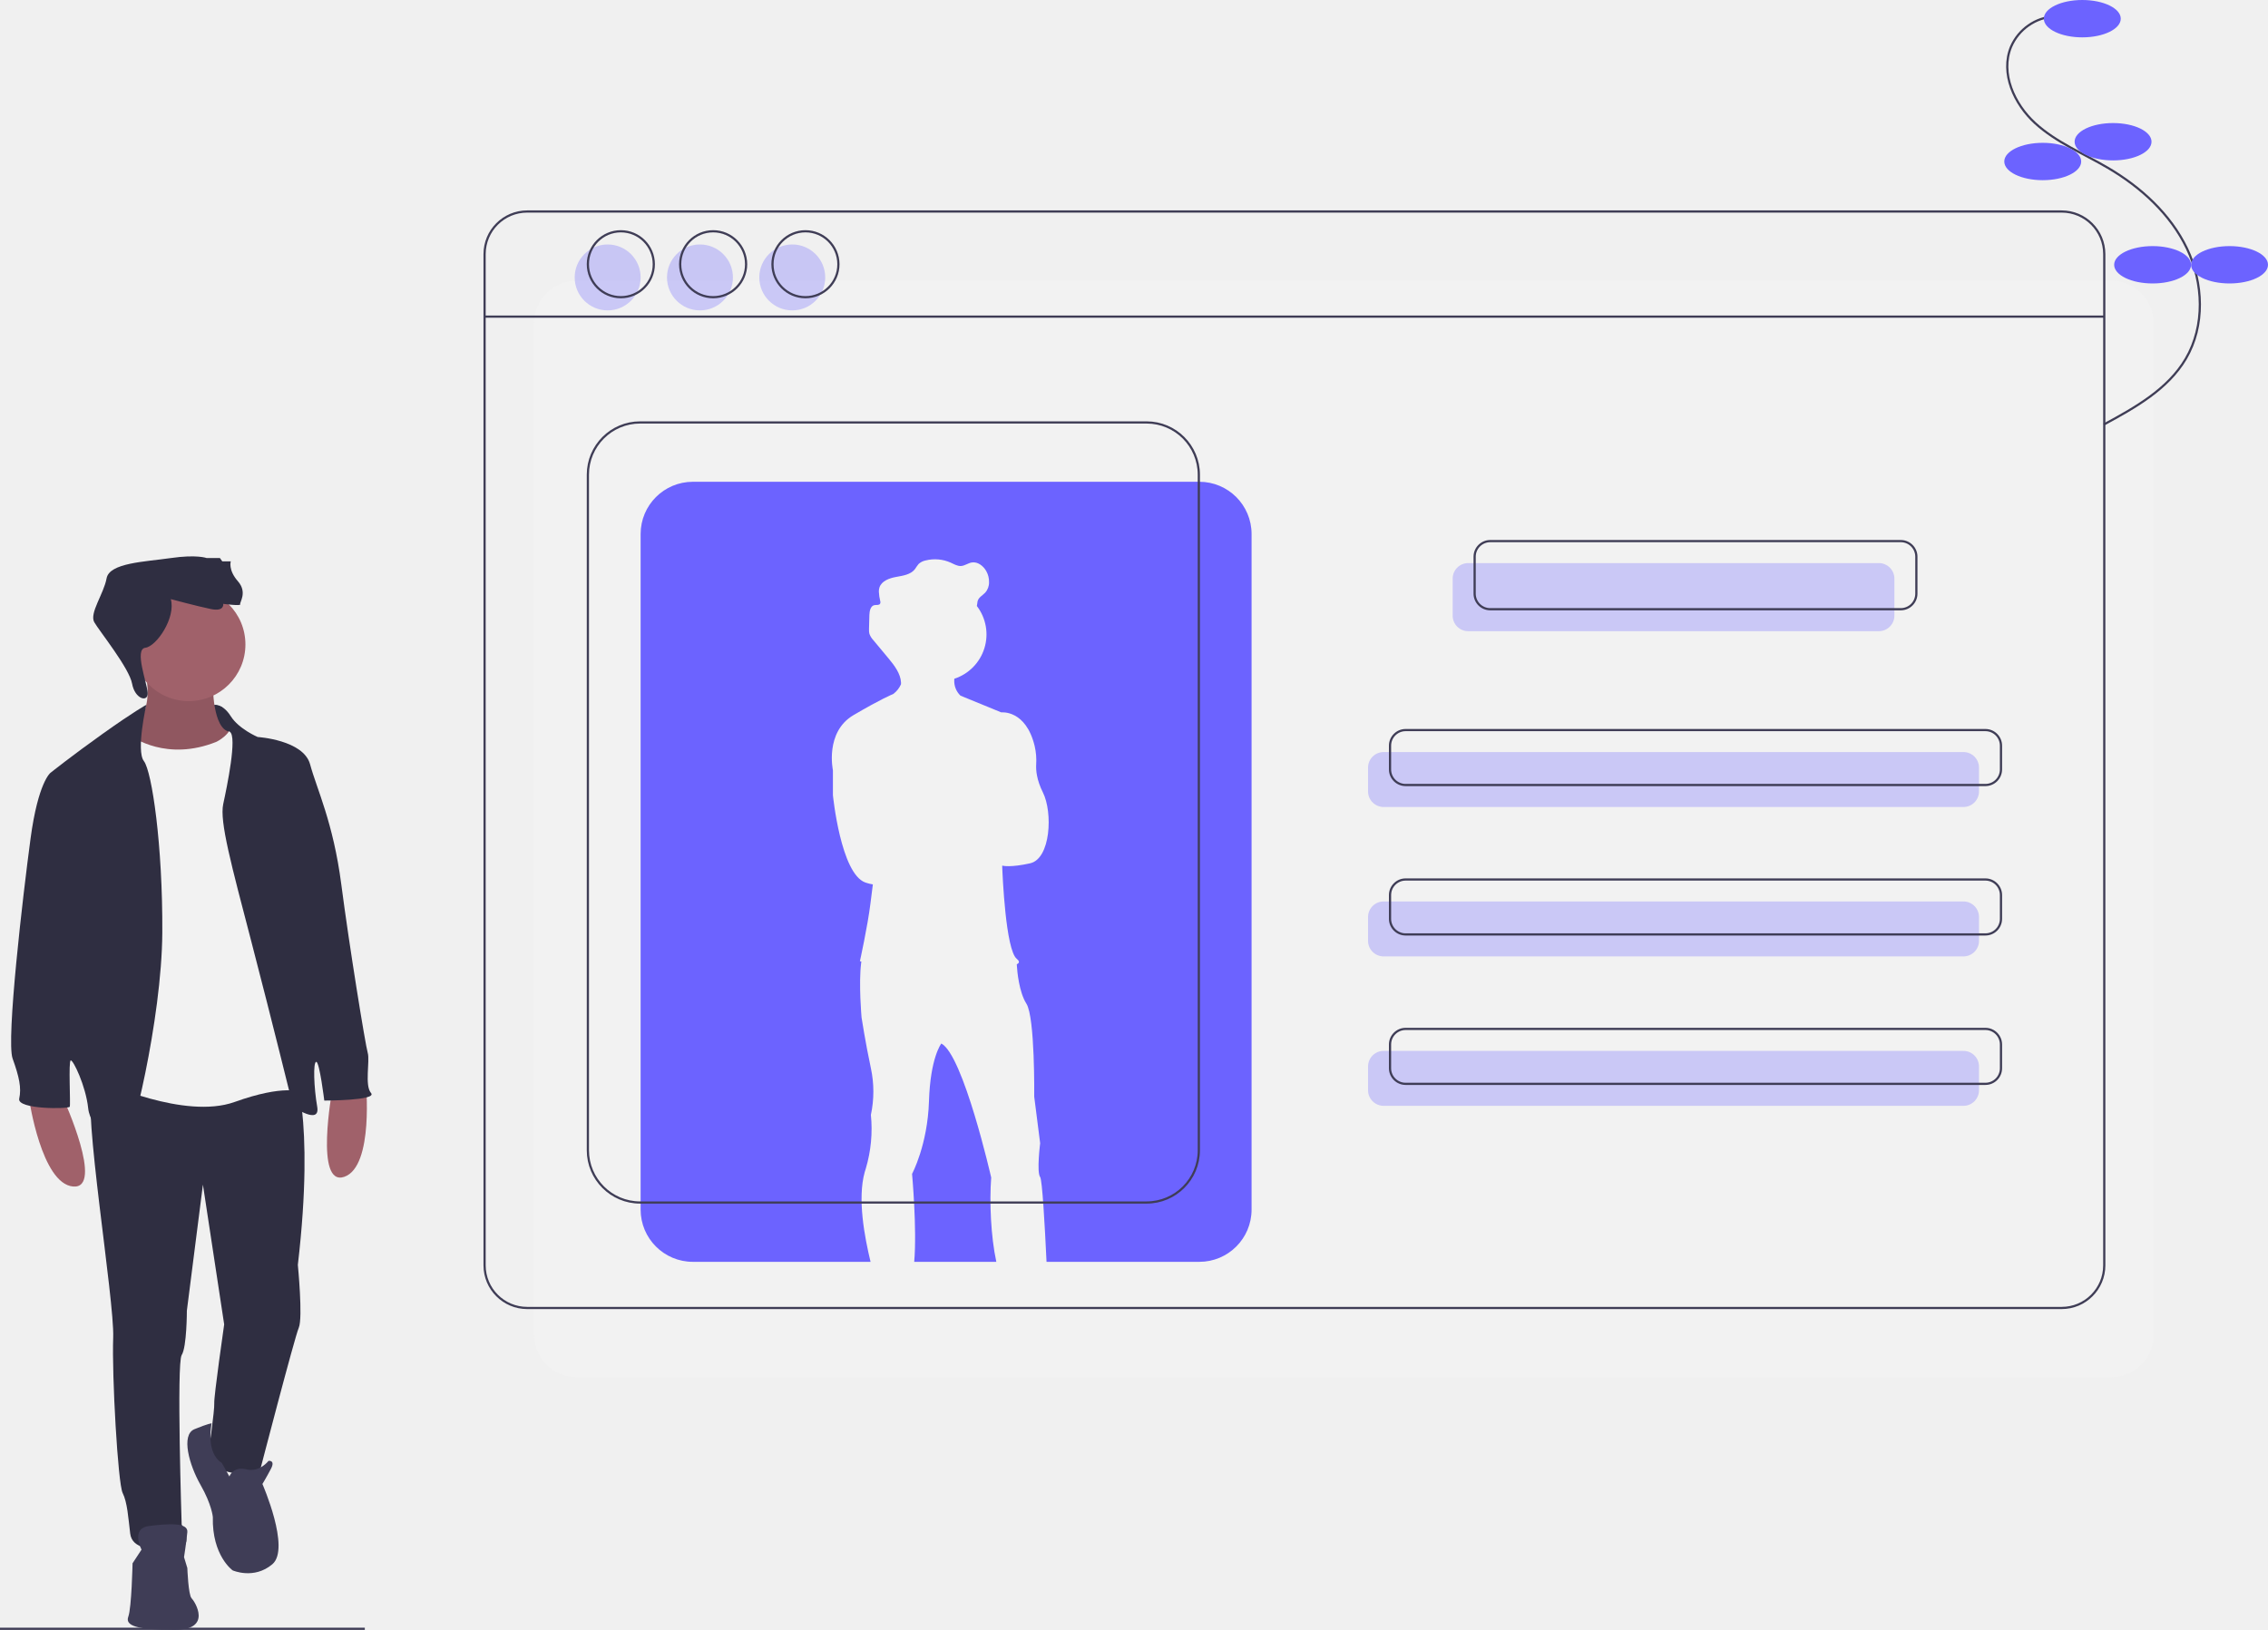
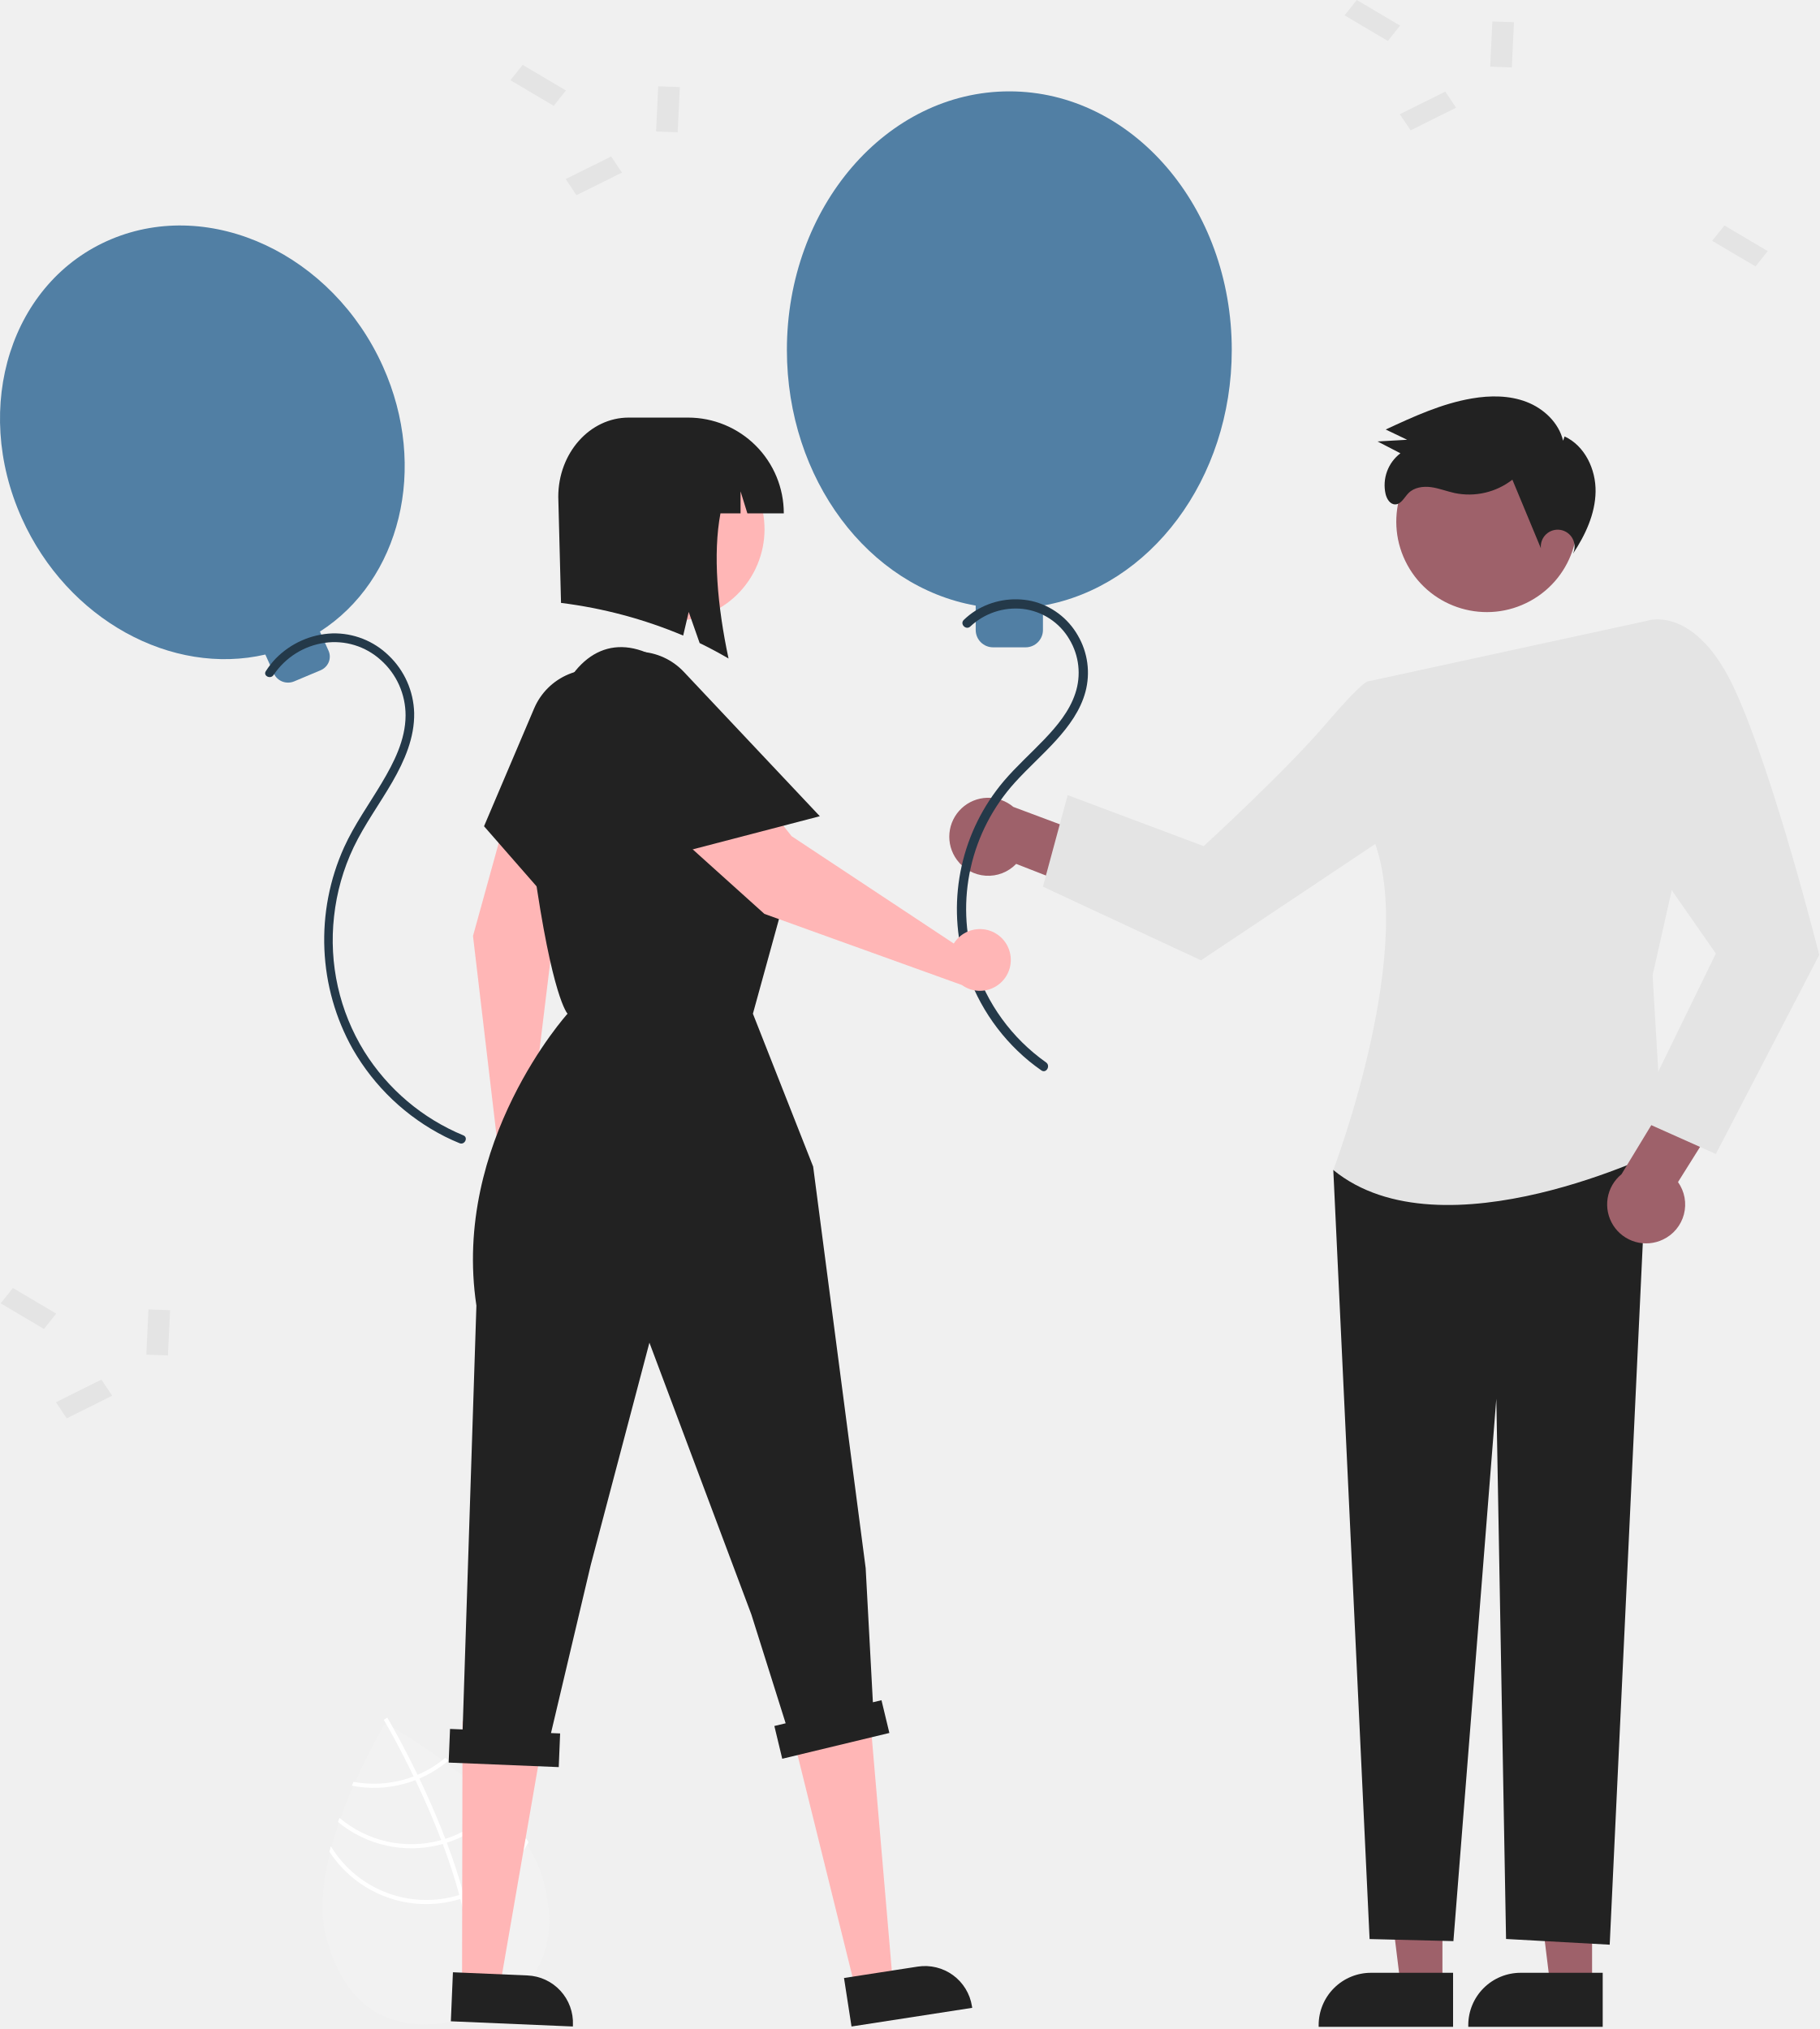
- <svg xmlns="http://www.w3.org/2000/svg" id="fe80fb2b-bcaf-407e-919b-306adc32f78b" data-name="Layer 1" width="1032" height="741.753" viewBox="0 0 1032 741.753">
-   <line y1="741.253" x2="166" y2="741.253" fill="none" stroke="#3f3d56" stroke-miterlimit="10" />
-   <rect x="243" y="127.753" width="737" height="499" rx="19.398" fill="#f2f2f2" />
-   <rect x="220.5" y="96.253" width="737" height="499" rx="19.398" fill="none" stroke="#3f3d56" stroke-miterlimit="10" />
-   <line x1="220.5" y1="144.093" x2="957.5" y2="144.093" fill="none" stroke="#3f3d56" stroke-miterlimit="10" />
-   <rect x="661" y="256.253" width="201" height="31" rx="7.093" fill="#6c63ff" opacity="0.3" />
-   <rect x="622.5" y="342.253" width="278" height="25" rx="7.093" fill="#6c63ff" opacity="0.3" />
-   <rect x="622.5" y="410.253" width="278" height="25" rx="7.093" fill="#6c63ff" opacity="0.3" />
-   <rect x="622.5" y="478.253" width="278" height="25" rx="7.093" fill="#6c63ff" opacity="0.3" />
-   <rect x="671" y="246.253" width="201" height="31" rx="7.093" fill="none" stroke="#3f3d56" stroke-miterlimit="10" />
-   <rect x="632.5" y="332.253" width="278" height="25" rx="7.093" fill="none" stroke="#3f3d56" stroke-miterlimit="10" />
-   <rect x="632.5" y="400.253" width="278" height="25" rx="7.093" fill="none" stroke="#3f3d56" stroke-miterlimit="10" />
-   <rect x="632.5" y="468.253" width="278" height="25" rx="7.093" fill="none" stroke="#3f3d56" stroke-miterlimit="10" />
-   <circle cx="276.5" cy="126.253" r="15" fill="#6c63ff" opacity="0.3" />
-   <circle cx="318.5" cy="126.253" r="15" fill="#6c63ff" opacity="0.3" />
-   <circle cx="360.5" cy="126.253" r="15" fill="#6c63ff" opacity="0.3" />
-   <circle cx="282.5" cy="120.253" r="15" fill="none" stroke="#3f3d56" stroke-miterlimit="10" />
-   <circle cx="324.5" cy="120.253" r="15" fill="none" stroke="#3f3d56" stroke-miterlimit="10" />
-   <circle cx="366.5" cy="120.253" r="15" fill="none" stroke="#3f3d56" stroke-miterlimit="10" />
-   <path d="M537.854,653.379c-2.511-11.568-3.177-27.369-2.333-38.36,0,0-12.698-55.786-22.69-60.991l-.003.003c-.153.197-5.002,6.554-5.617,26.224-.625,19.983-7.7,33.097-7.7,33.097s2.29,24.908.98,40.028Z" transform="translate(-84.5 -79.12639)" fill="#6c63ff" />
-   <path d="M630.228,298.379H399.772A23.772,23.772,0,0,0,376,322.151V629.607a23.772,23.772,0,0,0,23.772,23.772h80.855c-2.7-11.199-6.057-28.691-2.657-40.852l-.002-.008.002.005c.159-.568.327-1.127.516-1.67a63.497,63.497,0,0,0,2.292-24.354,50.609,50.609,0,0,0,0-21.232c-2.498-11.656-4.246-23.105-4.246-23.105s-1.377-15.402-.175-24.844c.027-.207.058-.404.087-.605-.424-.097-.662-.152-.662-.152s3.539-16.028,4.788-26.227c.295-2.408.683-5.46,1.103-8.715a20.94,20.94,0,0,1-3.393-.86c-11.24-3.955-14.779-39.758-14.779-39.758V429.656s-3.747-17.381,9.367-25.083c12.628-7.416,17.67-9.446,18.026-9.586.096-.069.19-.131.288-.207a11.061,11.061,0,0,0,3.29-4.234q.026-.429.012-.852c-.213-4.067-3.044-7.765-5.73-10.992q-3.437-4.129-6.873-8.257a8.072,8.072,0,0,1-1.77-2.865,6.604,6.604,0,0,1-.187-1.804q-.003-.337.004-.673.056-3.078.167-6.155c.064-1.792.516-4.054,2.271-4.422.913-.192,2.121.142,2.604-.656a1.565,1.565,0,0,0,.117-1.061c-.006.027-.007.054-.015.081-.006-.033-.012-.067-.018-.1a22.437,22.437,0,0,1-.651-4.386,5.842,5.842,0,0,1,.282-1.97c1.017-2.975,4.518-4.196,7.611-4.757,3.094-.561,6.567-1.044,8.508-3.517a26.951,26.951,0,0,1,1.689-2.374,6.63,6.63,0,0,1,3.166-1.597,17.498,17.498,0,0,1,11.506,1.021c1.496.683,3,1.602,4.641,1.498,1.705-.108,3.162-1.308,4.845-1.6,2.719-.472,5.319,1.566,6.659,3.978a9.851,9.851,0,0,1,1.233,5.023,6.912,6.912,0,0,1-1.764,4.741c-1.17,1.241-2.916,2.094-3.402,3.73-.198.666-.152,1.383-.327,2.055-.022.084-.057.162-.086.244.032.042.067.081.099.123a21.231,21.231,0,0,1-10.332,33.019c-.008.211-.016.421-.015.633a9.173,9.173,0,0,0,2.84,7.065l18.547,7.606s11.166-1.353,15.195,15.31a28.826,28.826,0,0,1,.69,8.457c-.146,2.513.195,6.936,3.057,12.66,4.579,9.159,3.539,30.182-5.828,32.264-8.872,1.972-12.324,1.143-12.664,1.05l-.02.368c.146,3.945,1.55,37.969,6.648,42.086,1.41,1.138,1.14,1.908-.016,2.426l.003.003s.009.219.031.612c.153,2.488.94,11.965,4.353,17.357,3.956,6.245,3.541,42.257,3.541,42.257l2.704,21.232s-1.664,13.114,0,15.402c.946,1.298,2.091,21.404,2.905,38.57h69.53A23.772,23.772,0,0,0,654,629.607V322.151A23.772,23.772,0,0,0,630.228,298.379Z" transform="translate(-84.5 -79.12639)" fill="#6c63ff" />
-   <rect x="267.5" y="192.253" width="278" height="355" rx="23.772" fill="none" stroke="#3f3d56" stroke-miterlimit="10" />
-   <path d="M185.324,400.757S176,398,174,401s2.727,24.748,2.727,24.748l20.546,1.249-7.17-18.107Z" transform="translate(-84.5 -79.12639)" fill="#2f2e41" />
-   <path d="M113.444,579.347s18.695,41.042,4.298,39.753-19.984-39.753-19.984-39.753Z" transform="translate(-84.5 -79.12639)" fill="#a0616a" />
-   <path d="M235.711,575.071s-8.201,44.348,5.455,39.611,9.764-43.409,9.764-43.409Z" transform="translate(-84.5 -79.12639)" fill="#a0616a" />
-   <path d="M181.347,390.466s-.215,20.629,7.736,21.703-4.513,12.033-4.513,12.033l-14.182,2.793L149.974,425.492l-9.025-11.604s15.901-7.521,9.025-30.943Z" transform="translate(-84.5 -79.12639)" fill="#a0616a" />
-   <path d="M181.347,390.466s-.215,20.629,7.736,21.703-4.513,12.033-4.513,12.033l-14.182,2.793L149.974,425.492l-9.025-11.604s15.901-7.521,9.025-30.943Z" transform="translate(-84.5 -79.12639)" opacity="0.1" />
-   <path d="M217.876,564.95s10.099,21.703,2.149,89.82c0,0,2.364,24.067.43,28.579s-17.835,65.754-17.835,65.754-20.414,4.513-23.207-9.025c0,0,2.793-19.339,2.579-22.348s4.513-35.885,4.513-35.885l-9.67-63.605-7.306,57.373s0,16.546-2.364,20.199,0,77.142,0,77.142,6.661,11.174-3.438,11.389-19.124-.215-19.984-7.306-1.289-14.182-3.438-18.48-4.942-53.505-4.298-70.696-14.182-105.507-9.455-114.747S217.876,564.95,217.876,564.95Z" transform="translate(-84.5 -79.12639)" fill="#2f2e41" />
-   <circle cx="85.888" cy="293.29" r="25.786" fill="#a0616a" />
-   <path d="M144.602,414.318s15.686,11.604,38.464,2.364c0,0,7.521-3.653,6.876-9.24s15.686,44.91,15.686,44.91l16.546,87.886-.86,35.885s-7.306-3.653-30.083,4.513-59.952-9.24-59.952-9.24l1.289-92.184,1.289-53.72,3.438-11.818S139.015,410.45,144.602,414.318Z" transform="translate(-84.5 -79.12639)" fill="#f2f2f2" />
-   <path d="M182.063,399.893s3.796-.617,7.449,5.185,12.248,9.455,12.248,9.455,20.843,1.289,23.852,12.463,10.529,26.43,14.182,54.58,10.959,73.06,12.033,76.713-1.504,14.827,1.504,18.265-21.273,3.438-21.273,3.438-2.149-17.62-3.653-17.62-1.074,11.818.43,20.414-10.959,0-10.959,0-9.67-39.323-18.91-74.779S184.355,452.997,186.074,445.046s6.446-30.728,3.008-32.877S182.063,399.893,182.063,399.893Z" transform="translate(-84.5 -79.12639)" fill="#2f2e41" />
-   <path d="M151.076,399.874s-5.614,3.055-19.796,13.155-23.852,17.835-23.852,17.835-5.587,4.298-9.025,29.868S87.229,552.487,90.237,560.867s4.083,13.323,3.008,18.265,22.563,4.727,22.992,3.653-.645-20.629.43-21.058,6.876,11.604,7.951,21.703,13.538,18.05,16.331,18.05,17.191-58.233,17.405-97.986-4.727-73.275-8.38-78.002S151.076,399.874,151.076,399.874Z" transform="translate(-84.5 -79.12639)" fill="#2f2e41" />
-   <path d="M188.867,751.037s1.719-4.727,7.736-3.223,10.099-3.868,10.099-3.868,3.223-.43,1.074,3.653-3.868,6.876-3.868,6.876,12.893,29.439,4.513,36.53-18.05,2.793-18.05,2.793-9.455-6.661-9.025-24.282c0,0-.43-5.587-5.587-14.612s-9.025-22.777-2.793-25.356,7.835-2.674,7.835-2.674-2.916,13.337,4.616,17.998Z" transform="translate(-84.5 -79.12639)" fill="#3f3d56" />
-   <path d="M148.9,784.344s-5.157-9.67,3.438-10.744,17.835-1.719,17.405,2.793-1.504,11.389-1.504,11.389l1.504,4.942s.43,12.248,1.934,13.752,9.67,14.397-7.736,14.397-22.563-1.934-21.058-6.017,1.934-24.282,1.934-24.282Z" transform="translate(-84.5 -79.12639)" fill="#3f3d56" />
-   <path d="M162.222,351.788s12.033,3.223,18.265,4.513,5.587-2.364,5.587-2.364,8.165,1.074,7.736.215,3.438-5.372-1.074-10.529-3.223-9.025-3.223-9.025h-3.868l-1.074-1.504h-6.017s-4.513-1.719-16.331,0-27.935,2.149-29.224,9.24-7.951,15.901-5.587,19.984,15.901,20.843,17.191,27.935,7.309,8.667,7.093,4.226-6.233-19.912-1.076-20.557S164.586,360.168,162.222,351.788Z" transform="translate(-84.5 -79.12639)" fill="#2f2e41" />
-   <path d="M1019.381,86.584a22.982,22.982,0,0,0-19.81,13.851c-4.954,11.974,1.424,26.039,10.999,34.77s21.874,13.722,33.048,20.282c15.01,8.811,28.497,21.043,36.007,36.744s8.309,35.15-.519,50.15c-8.194,13.922-23.093,22.255-37.302,29.94" transform="translate(-84.5 -79.12639)" fill="none" stroke="#3f3d56" stroke-miterlimit="10" />
-   <ellipse cx="947.5" cy="8.5" rx="17.5" ry="8.5" fill="#6c63ff" />
-   <ellipse cx="961.5" cy="64.5" rx="17.5" ry="8.5" fill="#6c63ff" />
-   <ellipse cx="929.5" cy="73.5" rx="17.5" ry="8.5" fill="#6c63ff" />
-   <ellipse cx="979.5" cy="120.5" rx="17.5" ry="8.5" fill="#6c63ff" />
-   <ellipse cx="1014.5" cy="120.5" rx="17.5" ry="8.5" fill="#6c63ff" />
+ <svg xmlns="http://www.w3.org/2000/svg" width="450" height="502" viewBox="0 0 450 502" fill="none">
+   <path d="M393.814 491.463L383.501 491.462L378.595 451.684L393.816 451.685L393.814 491.463Z" fill="#9E616A" />
+   <path d="M396.444 501.459L363.191 501.458V501.037C363.192 497.604 364.555 494.313 366.983 491.885C369.41 489.458 372.702 488.095 376.134 488.094H376.135L396.444 488.095L396.444 501.459Z" fill="#222222" />
+   <path d="M356.802 491.463L346.49 491.462L341.583 451.684L356.804 451.685L356.802 491.463Z" fill="#9E616A" />
+   <path d="M359.432 501.459L326.18 501.458V501.037C326.18 497.604 327.544 494.313 329.971 491.885C332.398 489.458 335.69 488.095 339.122 488.094H339.123L359.433 488.095L359.432 501.459Z" fill="#222222" />
+   <path d="M236.694 212.733C237.519 213.867 238.581 214.806 239.808 215.484C241.034 216.162 242.394 216.564 243.792 216.659C245.19 216.755 246.593 216.543 247.9 216.039C249.207 215.534 250.388 214.749 251.359 213.738L271.765 221.707L279.632 210.487L250.657 199.639C248.852 198.12 246.551 197.316 244.193 197.38C241.834 197.443 239.581 198.37 237.86 199.984C236.138 201.598 235.069 203.788 234.854 206.137C234.64 208.487 235.294 210.834 236.694 212.733V212.733Z" fill="#9E616A" />
+   <path d="M356.672 280.711L329.805 289.474L338.78 479.745L359.515 480.258L370.127 346.076L372.536 479.728L398.175 481.141L407.626 280.711H356.672Z" fill="#222222" />
+   <path d="M338.544 168.549L407.499 153.566L415.167 212.941L408.782 241.31L411.34 284.424C411.34 284.424 356.816 311.561 329.805 289.474C329.805 289.474 351.515 232.451 338.931 205.757L338.544 168.549Z" fill="#E4E4E4" />
+   <path d="M350.486 176.947L338.544 168.548C338.544 168.548 337.839 167.571 327.887 179.205C317.935 190.84 297.747 209.345 297.747 209.345L264.1 196.728L257.97 219.376L297.075 237.6L352.438 200.626L350.486 176.947Z" fill="#E4E4E4" />
+   <path d="M411.352 306.68C412.62 306.082 413.74 305.213 414.635 304.134C415.53 303.056 416.178 301.794 416.532 300.438C416.887 299.082 416.94 297.665 416.688 296.287C416.435 294.908 415.884 293.602 415.072 292.459L426.702 273.895L417.145 264.076L401.089 290.522C399.26 292.014 398.042 294.124 397.665 296.453C397.288 298.782 397.779 301.169 399.044 303.16C400.309 305.152 402.261 306.61 404.529 307.259C406.798 307.908 409.226 307.702 411.352 306.68V306.68Z" fill="#9E616A" />
+   <path d="M396.744 165.263L407.499 153.566C407.499 153.566 419.483 149.393 429.274 170.957C439.065 192.522 450 236.263 450 236.263L424.432 285.512L404.576 276.64L424.432 235.915L403.421 205.757L396.744 165.263Z" fill="#E4E4E4" />
+   <path d="M378.507 148.696C389.354 142.767 393.34 129.167 387.411 118.32C381.481 107.473 367.881 103.487 357.034 109.416C346.187 115.345 342.201 128.945 348.131 139.792C354.06 150.639 367.66 154.626 378.507 148.696Z" fill="#9E616A" />
+   <path d="M386.645 109.041C385.586 104.596 381.881 101.088 377.618 99.443C373.356 97.798 368.609 97.814 364.104 98.579C356.628 99.849 349.646 103.074 342.766 106.266L348.069 108.803L340.751 109.222L346.405 112.147C344.896 113.296 343.747 114.854 343.096 116.636C342.445 118.418 342.319 120.35 342.732 122.202C343.024 123.414 343.801 124.749 345.047 124.791C346.553 124.841 347.339 123.087 348.393 122.01C349.795 120.578 352.01 120.26 353.995 120.53C355.981 120.8 357.865 121.564 359.824 121.987C362.302 122.503 364.862 122.474 367.327 121.903C369.792 121.332 372.104 120.232 374.102 118.679L381.153 135.657C381.086 135.017 381.169 134.37 381.394 133.766C381.618 133.163 381.98 132.62 382.449 132.18C382.919 131.739 383.483 131.413 384.1 131.227C384.716 131.041 385.367 131 386.002 131.107C386.636 131.214 387.238 131.466 387.759 131.844C388.28 132.222 388.707 132.715 389.006 133.285C389.305 133.855 389.468 134.487 389.483 135.13C389.498 135.774 389.363 136.412 389.09 136.995C392.143 132.392 394.598 127.161 394.682 121.638C394.767 116.115 392.027 110.296 387.013 107.979" fill="#222222" />
+   <path d="M127.245 452.013L117.711 467.002L123.264 447.488C111.539 435.253 95.306 426.303 95.306 426.303C95.306 426.303 75.318 459.153 80.698 479.361C86.078 499.568 99.969 503.426 114.788 499.481C129.607 495.536 139.741 485.282 134.361 465.074C133.164 460.576 130.563 456.161 127.245 452.013Z" fill="#F2F2F2" />
+   <path d="M114.63 468.496L114.896 469.492C117.919 481.086 118.371 490.64 116.233 498.02C116.204 498.129 116.168 498.233 116.139 498.341L115.64 498.194L115.163 498.047C117.585 490.046 116.504 479.937 113.87 469.824C113.788 469.497 113.705 469.165 113.612 468.836C112.459 464.565 111.046 460.31 109.509 456.22C109.393 455.903 109.27 455.582 109.148 455.26C107.09 449.873 104.842 444.8 102.759 440.428C102.614 440.118 102.463 439.81 102.313 439.507C98.758 432.121 95.743 426.888 95.066 425.732C94.986 425.59 94.939 425.512 94.929 425.494L95.362 425.236L95.365 425.23L95.803 424.971C95.814 424.989 95.972 425.248 96.249 425.734C97.297 427.546 100.079 432.482 103.286 439.115C103.43 439.415 103.58 439.724 103.726 440.033C105.42 443.58 107.216 447.569 108.924 451.803C109.355 452.866 109.767 453.918 110.161 454.959C110.288 455.279 110.41 455.6 110.527 455.918C112.189 460.338 113.557 464.531 114.63 468.496Z" fill="white" />
+   <path d="M103.286 439.116C102.968 439.248 102.644 439.382 102.313 439.507C101.415 439.848 100.499 440.143 99.57 440.39C95.613 441.449 91.469 441.607 87.443 440.852C87.305 441.168 87.168 441.485 87.026 441.807C91.272 442.641 95.653 442.494 99.833 441.376C100.824 441.112 101.801 440.795 102.759 440.428C103.085 440.304 103.409 440.171 103.726 440.033C106.349 438.916 108.787 437.407 110.957 435.558C110.673 435.343 110.395 435.132 110.123 434.925C108.063 436.651 105.759 438.063 103.286 439.116V439.116Z" fill="white" />
+   <path d="M110.161 454.959C109.826 455.069 109.488 455.17 109.148 455.261C109.045 455.293 108.937 455.322 108.833 455.349C104.544 456.491 100.042 456.579 95.712 455.606C91.381 454.632 87.35 452.625 83.963 449.757C83.843 450.1 83.723 450.444 83.61 450.791C87.112 453.673 91.251 455.68 95.683 456.644C100.115 457.608 104.713 457.502 109.096 456.336C109.234 456.299 109.372 456.262 109.509 456.22C109.853 456.124 110.19 456.023 110.527 455.918C115.72 454.247 120.322 451.115 123.782 446.897C123.547 446.648 123.311 446.399 123.071 446.152C119.716 450.281 115.229 453.342 110.161 454.959V454.959Z" fill="white" />
+   <path d="M114.63 468.496C114.293 468.618 113.953 468.729 113.612 468.836C113.246 468.949 112.879 469.058 112.509 469.156C106.744 470.684 100.638 470.303 95.108 468.071C89.577 465.838 84.918 461.875 81.828 456.773C81.712 457.231 81.595 457.685 81.49 458.141C84.781 463.175 89.575 467.044 95.19 469.199C100.806 471.353 106.958 471.684 112.772 470.142C113.142 470.044 113.51 469.941 113.87 469.824C114.217 469.721 114.557 469.609 114.896 469.492C121.722 467.091 127.381 462.185 130.727 455.768C130.526 455.43 130.312 455.102 130.096 454.769C126.922 461.182 121.375 466.106 114.63 468.496Z" fill="white" />
+   <path d="M304.688 86.582C304.688 51.247 280.054 22.603 249.667 22.603C219.279 22.603 194.645 51.247 194.645 86.582C194.645 118.628 214.909 145.171 241.349 149.833V155.863C241.349 157.002 241.802 158.094 242.607 158.899C243.413 159.705 244.505 160.157 245.644 160.157H253.689C254.828 160.157 255.921 159.705 256.726 158.899C257.531 158.094 257.984 157.002 257.984 155.863V149.833C284.425 145.171 304.688 118.629 304.688 86.582Z" fill="#517FA4" />
+   <path d="M240.027 154.991C241.748 153.374 243.799 152.149 246.039 151.4C248.279 150.651 250.654 150.395 253.002 150.65C255.368 150.925 257.638 151.745 259.634 153.046C261.629 154.347 263.295 156.094 264.5 158.148C265.705 160.142 266.462 162.374 266.719 164.69C266.975 167.005 266.725 169.349 265.985 171.558C264.539 175.964 261.465 179.63 258.313 182.935C255.007 186.402 251.411 189.599 248.302 193.253C243.177 199.314 239.597 206.527 237.872 214.275C236.146 222.023 236.325 230.073 238.394 237.737C241.122 247.45 246.753 256.097 254.534 262.519C255.521 263.326 256.539 264.095 257.586 264.826C258.797 265.674 259.944 263.687 258.743 262.846C250.296 256.87 244.053 248.278 240.98 238.397C238.65 230.698 238.352 222.526 240.115 214.678C241.877 206.829 245.641 199.57 251.039 193.606C254.318 189.985 257.99 186.745 261.268 183.123C264.408 179.654 267.27 175.74 268.497 171.157C269.118 168.827 269.272 166.397 268.95 164.007C268.628 161.617 267.836 159.314 266.621 157.231C265.411 155.102 263.774 153.245 261.814 151.778C259.853 150.311 257.61 149.265 255.226 148.705C250.429 147.662 245.416 148.53 241.249 151.124C240.228 151.776 239.276 152.528 238.405 153.37C237.341 154.395 238.963 156.015 240.027 154.991V154.991Z" fill="#243949" />
+   <path d="M94.711 90.643C82.236 62.899 52.13 48.822 27.467 59.201C2.804 69.58 -7.076 100.485 5.398 128.229C16.712 153.392 42.529 167.312 65.635 161.941L67.764 166.675C68.166 167.57 68.919 168.273 69.857 168.63C70.795 168.988 71.841 168.97 72.765 168.581L79.295 165.833C80.22 165.444 80.946 164.715 81.316 163.808C81.685 162.9 81.667 161.888 81.264 160.994L79.136 156.26C98.95 143.568 106.025 115.806 94.711 90.643Z" fill="#517FA4" />
+   <path d="M67.671 166.997C69.111 164.854 70.979 163.038 73.154 161.668C75.33 160.298 77.763 159.404 80.299 159.043C82.788 158.687 85.323 158.885 87.724 159.622C90.126 160.36 92.337 161.62 94.203 163.314C96.131 165.025 97.674 167.133 98.73 169.499C99.785 171.864 100.329 174.431 100.324 177.03C100.304 183.051 97.444 188.649 94.442 193.692C91.295 198.98 87.668 204.007 85.113 209.632C81.542 217.541 79.873 226.185 80.242 234.856C80.61 243.526 83.007 251.977 87.235 259.515C92.588 268.858 100.534 276.404 110.096 281.224C111.269 281.811 112.466 282.349 113.68 282.845C114.947 283.363 115.896 281.425 114.623 280.905C104.515 276.734 95.953 269.488 90.12 260.167C83.951 250.211 81.311 238.422 82.632 226.724C83.276 220.793 84.913 215.011 87.473 209.626C90.192 203.947 93.944 198.857 97.075 193.414C100.062 188.22 102.561 182.51 102.449 176.398C102.303 171.007 100.046 165.904 96.173 162.209C94.324 160.401 92.136 158.984 89.737 158.04C87.338 157.096 84.775 156.644 82.197 156.71C76.919 156.917 71.909 159.147 68.187 162.948C67.276 163.899 66.462 164.939 65.755 166.053C65.002 167.216 66.927 168.147 67.671 166.997L67.671 166.997Z" fill="#243949" />
+   <path d="M13.905 325.003L10.878 328.802L0.168 322.467L3.196 318.667L13.905 325.003Z" fill="#E4E4E4" />
+   <path d="M25.08 341.326L27.755 345.317L16.504 350.914L13.83 346.922L25.08 341.326Z" fill="#E4E4E4" />
+   <path d="M36.726 323.974L42.071 324.163L41.539 335.346L36.194 335.158L36.726 323.974Z" fill="#E4E4E4" />
+   <path d="M139.996 22.384L136.969 26.183L126.259 19.848L129.287 16.048L139.996 22.384Z" fill="#E4E4E4" />
+   <path d="M151.171 38.707L153.846 42.698L142.595 48.294L139.921 44.303L151.171 38.707Z" fill="#E4E4E4" />
+   <path d="M162.818 21.355L168.162 21.544L167.63 32.727L162.286 32.538L162.818 21.355Z" fill="#E4E4E4" />
+   <path d="M437.266 62.122L434.238 65.921L423.529 59.585L426.557 55.786L437.266 62.122Z" fill="#E4E4E4" />
+   <path d="M346.328 6.336L343.3 10.135L332.591 3.8L335.618 0L346.328 6.336Z" fill="#E4E4E4" />
+   <path d="M357.502 22.659L360.177 26.65L348.927 32.246L346.252 28.255L357.502 22.659Z" fill="#E4E4E4" />
+   <path d="M369.149 5.307L374.493 5.496L373.961 16.679L368.617 16.49L369.149 5.307Z" fill="#E4E4E4" />
+   <path d="M211.603 492.04L220.862 490.607L214.514 416.634L193.881 420.455L211.603 492.04Z" fill="#FFB6B6" />
+   <path d="M208.774 489.382L227.008 486.562L227.008 486.562C230.09 486.086 233.235 486.853 235.751 488.695C238.267 490.537 239.948 493.304 240.425 496.385L240.483 496.763L210.629 501.38L208.774 489.382Z" fill="#222222" />
+   <path d="M114.294 491.123L123.653 491.521L135.038 425.803L114.405 425.804L114.294 491.123Z" fill="#FFB6B6" />
+   <path d="M112.036 487.964L130.47 488.75H130.471C133.586 488.883 136.521 490.248 138.631 492.545C140.74 494.842 141.85 497.882 141.717 500.998L141.701 501.38L111.52 500.094L112.036 487.964Z" fill="#222222" />
+   <path d="M132.722 277.012C132.281 276.887 131.829 276.803 131.372 276.76L137.207 228.998L157.006 187.068C158.252 184.43 158.451 181.419 157.563 178.64C156.676 175.861 154.767 173.523 152.223 172.096C149.679 170.669 146.688 170.26 143.855 170.951C141.021 171.643 138.555 173.383 136.953 175.821V175.821C131.764 183.722 127.839 192.384 125.319 201.495L117 231.571L123.083 283.148C122.85 284.601 123.042 286.092 123.635 287.439C124.229 288.786 125.2 289.933 126.43 290.742C127.66 291.551 129.098 291.987 130.57 291.998C132.043 292.008 133.487 291.593 134.729 290.803C135.971 290.012 136.958 288.879 137.571 287.541C138.185 286.202 138.398 284.715 138.186 283.258C137.974 281.801 137.346 280.437 136.377 279.328C135.407 278.22 134.138 277.416 132.722 277.012H132.722Z" fill="#FFB6B6" />
+   <path d="M144.744 233.04L119.729 204.424L132.121 175.277C133.744 171.46 136.794 168.428 140.621 166.829C144.447 165.23 148.748 165.189 152.604 166.716C156.46 168.244 159.566 171.217 161.26 175.003C162.954 178.789 163.102 183.087 161.671 186.979L144.744 233.04Z" fill="#222222" />
+   <path d="M186.327 141.814C192.345 130.804 188.299 117.001 177.289 110.982C166.28 104.964 152.476 109.01 146.458 120.02C140.44 131.029 144.486 144.833 155.495 150.851C166.505 156.869 180.308 152.823 186.327 141.814Z" fill="#FFB6B6" />
+   <path d="M170.191 103.316H155.515C145.894 103.316 138.095 112.09 138.095 122.914L138.774 149.167C149.17 150.461 159.338 153.18 168.991 157.249L170.361 151.4L173.063 159.103C175.466 160.268 177.848 161.541 180.21 162.923C177.453 149.969 176.319 137.045 178.212 127.006H183.182V121.566L184.869 127.006H193.881V127.006C193.881 123.895 193.268 120.814 192.078 117.94C190.887 115.066 189.142 112.454 186.942 110.254C184.742 108.055 182.131 106.31 179.257 105.119C176.382 103.929 173.302 103.316 170.191 103.316V103.316Z" fill="#222222" />
+   <path d="M218.042 420.653L215.916 421.165L214.132 387.977L201.141 288.632L186.239 250.805L193.499 224.44C193.499 224.44 201.905 206.099 180.89 191.962L164.078 163.687C152.464 156.094 142.909 161.059 137.816 173.965C133.378 185.211 129.933 199.438 131.982 214.123C136.572 247.018 140.388 250.805 140.388 250.805C140.388 250.805 111.731 282.518 117.844 323.02L114.437 427.886L111.32 427.758L110.978 436.087L138.211 437.204L138.553 428.874L136.294 428.782L146.119 387.212L160.639 332.191L185.857 399.439L194.339 426.361L191.545 427.034L193.497 435.139L219.994 428.757L218.042 420.653Z" fill="#222222" />
+   <path d="M236.757 232.345C236.448 232.684 236.171 233.051 235.928 233.441L195.806 206.88L167.141 170.432C165.338 168.139 162.732 166.615 159.85 166.168C156.967 165.721 154.022 166.383 151.609 168.022C149.196 169.66 147.494 172.153 146.846 174.997C146.198 177.841 146.653 180.825 148.119 183.347V183.347C152.869 191.52 158.864 198.901 165.889 205.227L189.079 226.107L237.94 243.71C239.136 244.568 240.555 245.063 242.025 245.133C243.496 245.204 244.956 244.848 246.229 244.109C247.502 243.37 248.535 242.278 249.202 240.966C249.87 239.654 250.144 238.176 249.991 236.712C249.839 235.247 249.267 233.858 248.343 232.711C247.42 231.565 246.185 230.709 244.787 230.248C243.389 229.786 241.887 229.739 240.462 230.111C239.038 230.483 237.751 231.259 236.757 232.345H236.757Z" fill="#FFB6B6" />
+   <path d="M202.79 201.943L166.012 211.536L145.473 187.426C142.783 184.269 141.434 180.186 141.713 176.048C141.992 171.91 143.877 168.045 146.966 165.277C150.056 162.51 154.104 161.06 158.248 161.236C162.392 161.411 166.302 163.2 169.146 166.219L202.79 201.943Z" fill="#222222" />
</svg>
